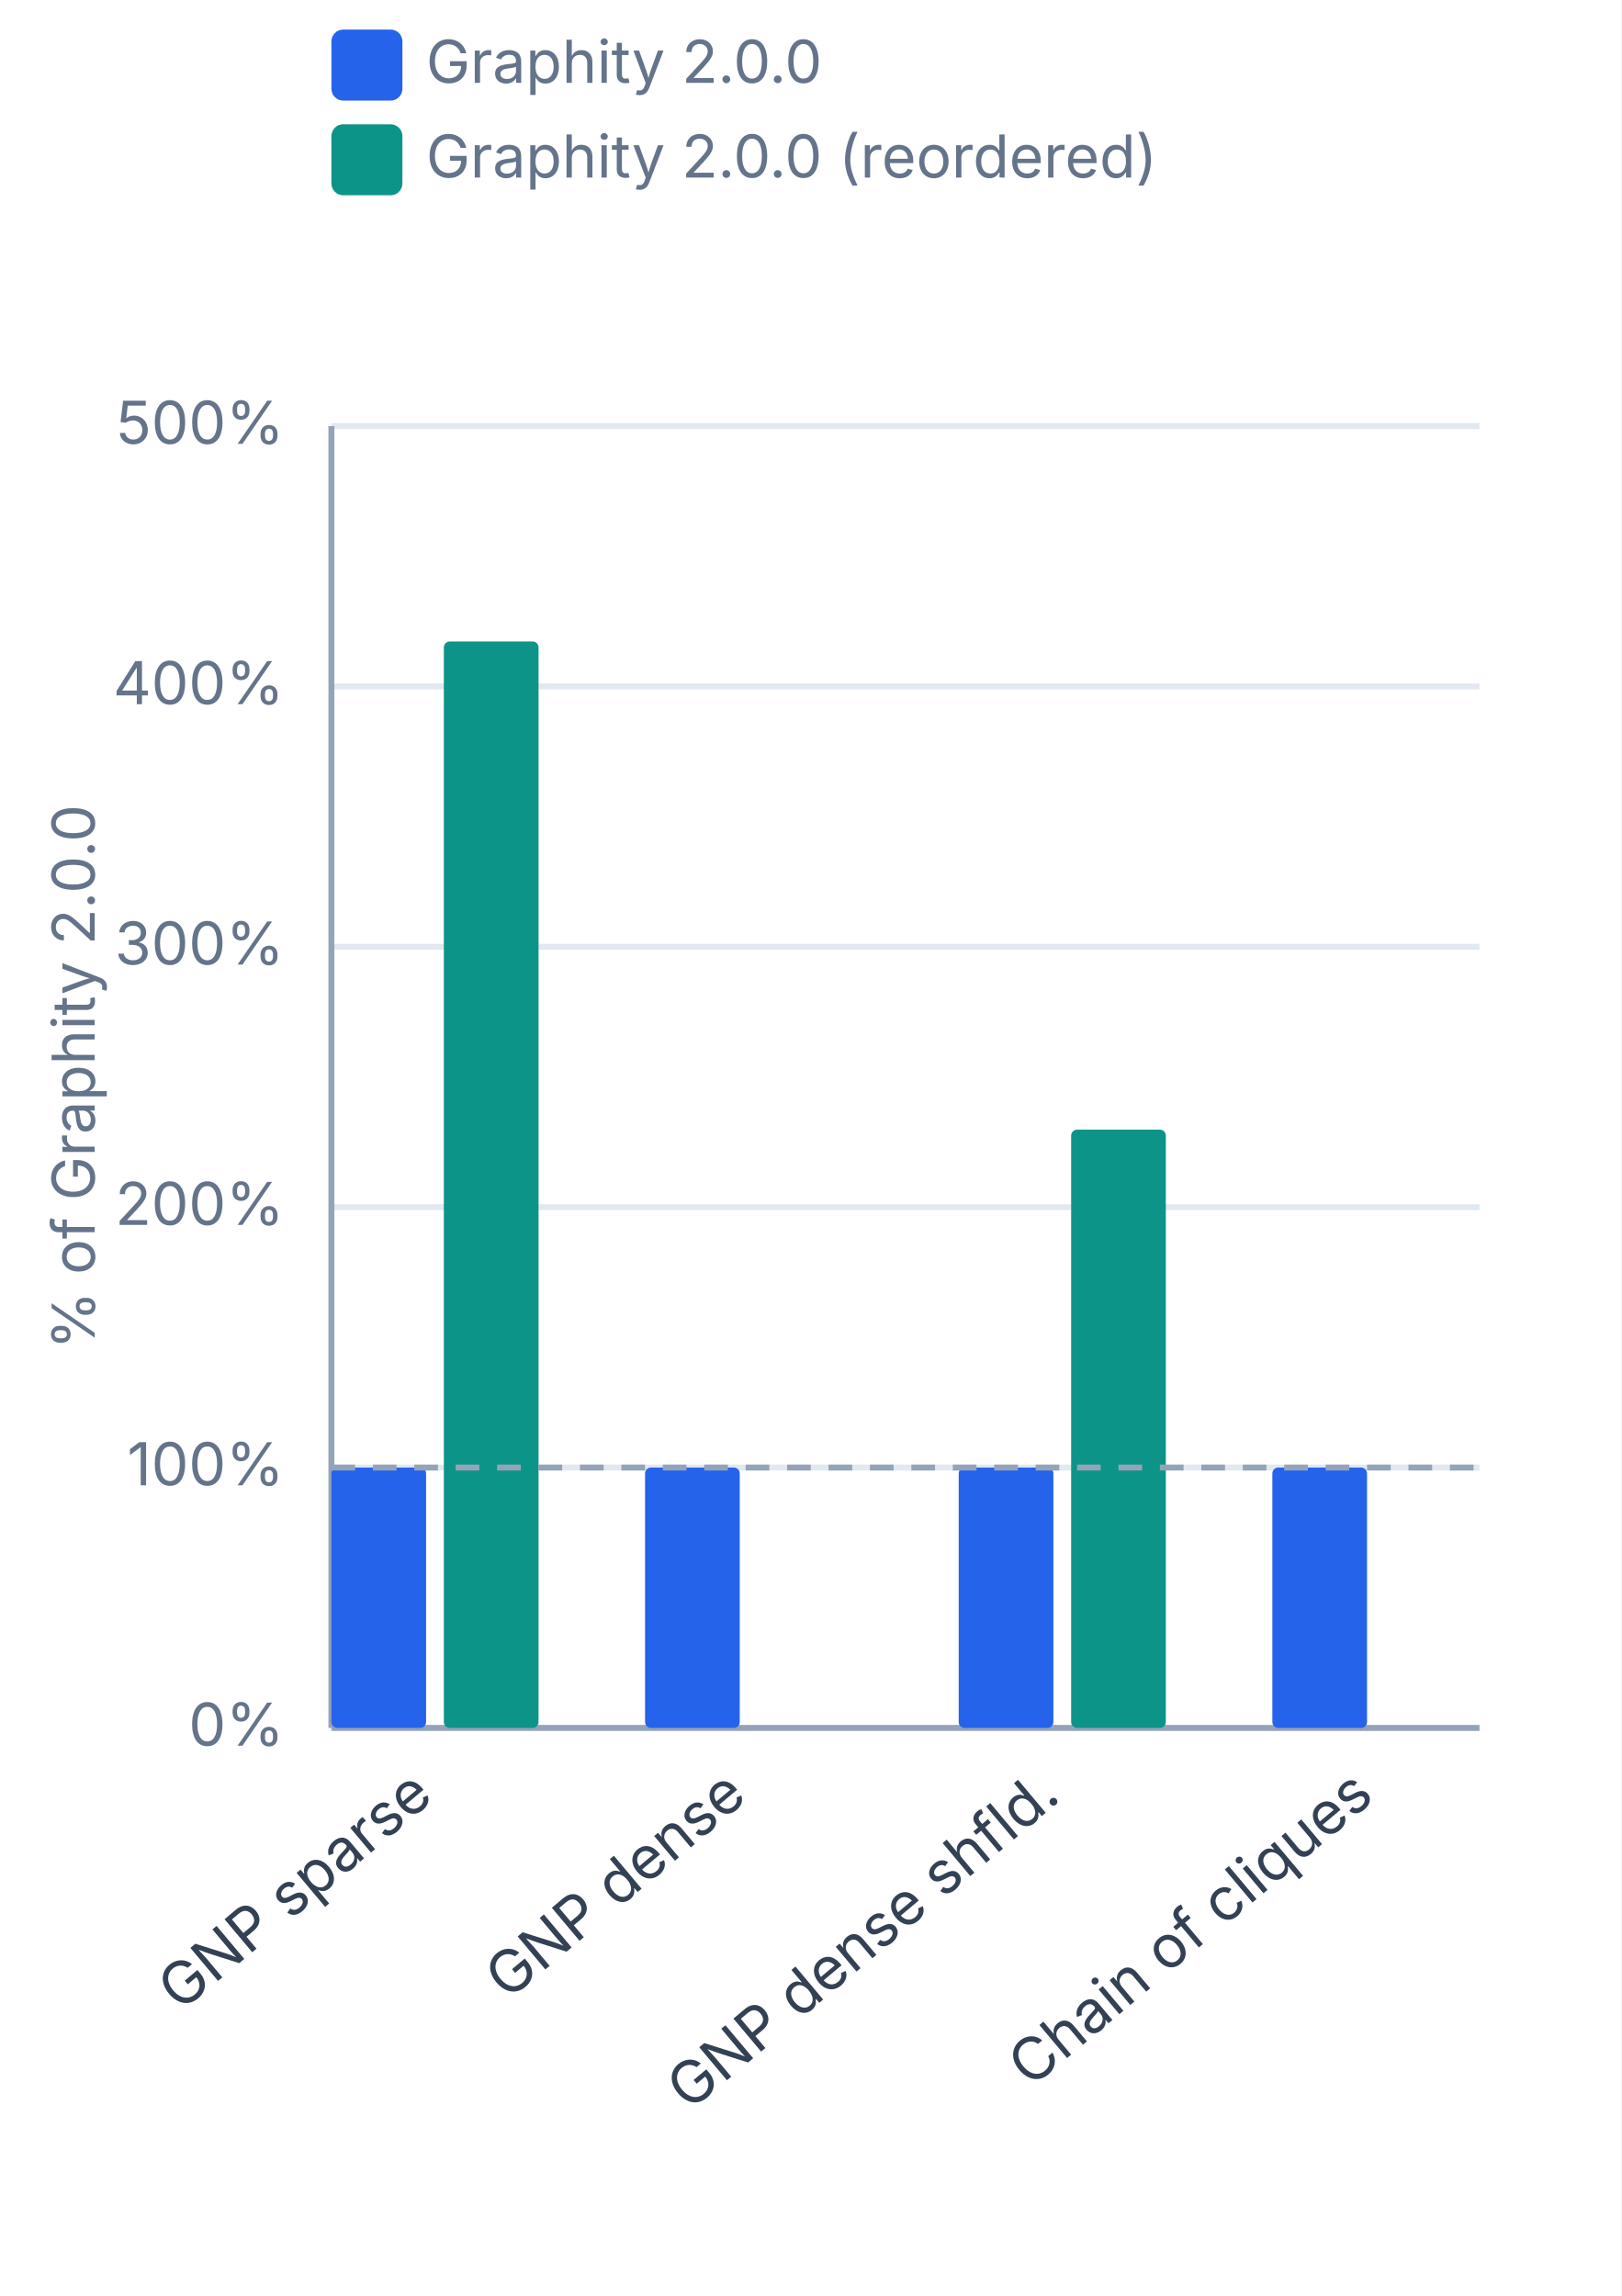
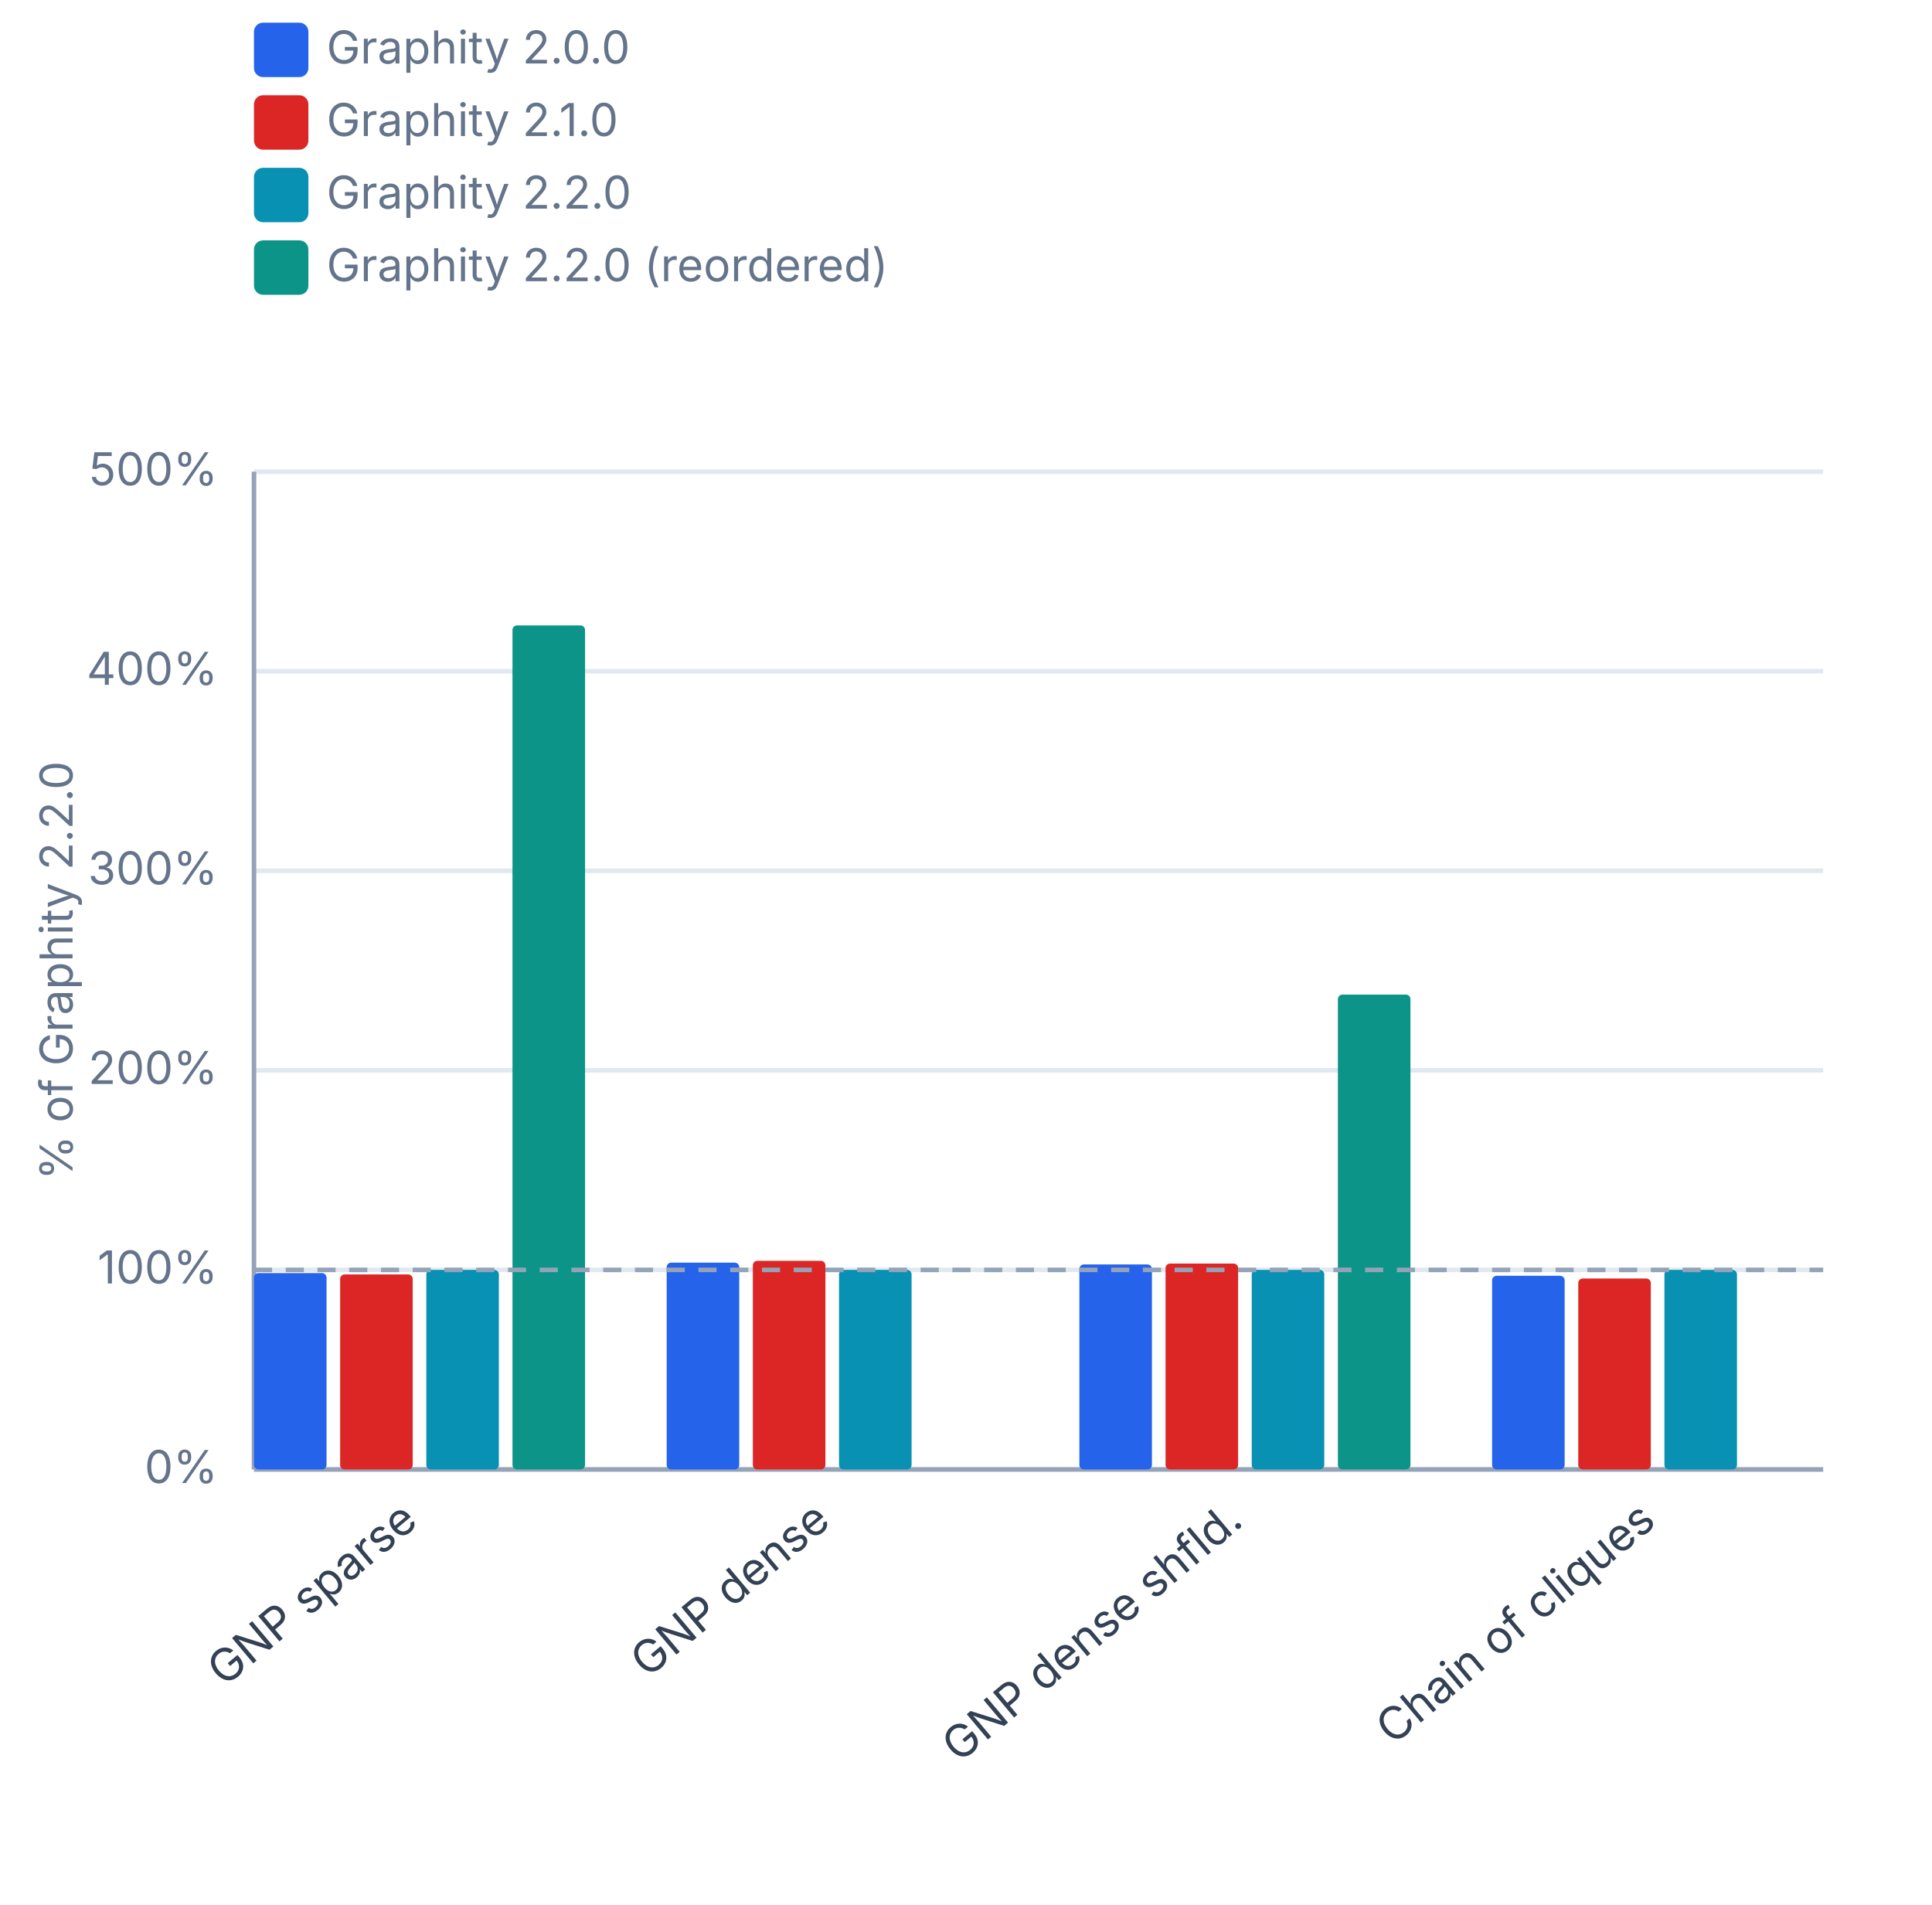
- <svg xmlns="http://www.w3.org/2000/svg" width="274" height="388" viewBox="0 0 274 388" role="img">
+ <svg xmlns="http://www.w3.org/2000/svg" width="426" height="420" viewBox="0 0 426 420" role="img">
  <style>text{font-family:ui-sans-serif,system-ui,-apple-system,Segoe UI,sans-serif;font-size:11px;fill:#334155}.axis{stroke:#94a3b8;stroke-width:1;fill:none}.grid{stroke:#e2e8f0;stroke-width:1}.ylabel{fill:#64748b;font-size:10px}.tick{fill:#64748b;font-size:10px}.xlabel{font-size:10px}</style>
-   <rect x="0" y="0" width="274" height="388" fill="#ffffff" />
+   <rect x="0" y="0" width="426" height="420" fill="#ffffff" />
  <rect x="56" y="5" width="12" height="12" rx="2" fill="#2563eb" />
  <text x="72" y="14" class="tick">Graphity 2.0.0</text>
-   <rect x="56" y="21" width="12" height="12" rx="2" fill="#0d9488" />
-   <text x="72" y="30" class="tick">Graphity 2.0.0 (reordered)</text>
-   <line class="grid" x1="56" y1="292.0" x2="250" y2="292.0" />
-   <text class="tick" x="48" y="295.0" text-anchor="end">0%</text>
-   <line class="grid" x1="56" y1="248.0" x2="250" y2="248.0" />
-   <text class="tick" x="48" y="251.0" text-anchor="end">100%</text>
-   <line class="grid" x1="56" y1="204.0" x2="250" y2="204.0" />
-   <text class="tick" x="48" y="207.0" text-anchor="end">200%</text>
-   <line class="grid" x1="56" y1="160.0" x2="250" y2="160.0" />
-   <text class="tick" x="48" y="163.0" text-anchor="end">300%</text>
-   <line class="grid" x1="56" y1="116.0" x2="250" y2="116.0" />
-   <text class="tick" x="48" y="119.0" text-anchor="end">400%</text>
-   <line class="grid" x1="56" y1="72.0" x2="250" y2="72.0" />
-   <text class="tick" x="48" y="75.0" text-anchor="end">500%</text>
-   <line class="axis" x1="56" y1="72" x2="56" y2="292" />
-   <line class="axis" x1="56" y1="292" x2="250" y2="292" />
-   <text class="ylabel" x="16" y="182.0" text-anchor="middle" transform="rotate(-90 16 182.0)">% of Graphity 2.0.0</text>
-   <text class="xlabel" x="73.5" y="304.0" text-anchor="end" transform="rotate(-40 73.5 304.0)">GNP sparse</text>
-   <rect x="56.0" y="248.0" width="16" height="44.0" fill="#2563eb" rx="1" />
-   <rect x="75.0" y="108.4" width="16" height="183.6" fill="#0d9488" rx="1" />
-   <text class="xlabel" x="126.5" y="304.0" text-anchor="end" transform="rotate(-40 126.5 304.0)">GNP dense</text>
-   <rect x="109.0" y="248.0" width="16" height="44.0" fill="#2563eb" rx="1" />
-   <text class="xlabel" x="179.5" y="304.0" text-anchor="end" transform="rotate(-40 179.5 304.0)">GNP dense shfld.</text>
-   <rect x="162.0" y="248.0" width="16" height="44.0" fill="#2563eb" rx="1" />
-   <rect x="181.0" y="190.9" width="16" height="101.1" fill="#0d9488" rx="1" />
-   <text class="xlabel" x="232.5" y="304.0" text-anchor="end" transform="rotate(-40 232.5 304.0)">Chain of cliques</text>
-   <rect x="215.0" y="248.0" width="16" height="44.0" fill="#2563eb" rx="1" />
-   <line x1="56" y1="248.0" x2="250" y2="248.0" stroke="#94a3b8" stroke-width="1" stroke-dasharray="4 3" />
+   <rect x="56" y="21" width="12" height="12" rx="2" fill="#dc2626" />
+   <text x="72" y="30" class="tick">Graphity 2.1.0</text>
+   <rect x="56" y="37" width="12" height="12" rx="2" fill="#0891b2" />
+   <text x="72" y="46" class="tick">Graphity 2.2.0</text>
+   <rect x="56" y="53" width="12" height="12" rx="2" fill="#0d9488" />
+   <text x="72" y="62" class="tick">Graphity 2.2.0 (reordered)</text>
+   <line class="grid" x1="56" y1="324.0" x2="402" y2="324.0" />
+   <text class="tick" x="48" y="327.0" text-anchor="end">0%</text>
+   <line class="grid" x1="56" y1="280.0" x2="402" y2="280.0" />
+   <text class="tick" x="48" y="283.0" text-anchor="end">100%</text>
+   <line class="grid" x1="56" y1="236.0" x2="402" y2="236.0" />
+   <text class="tick" x="48" y="239.0" text-anchor="end">200%</text>
+   <line class="grid" x1="56" y1="192.0" x2="402" y2="192.0" />
+   <text class="tick" x="48" y="195.0" text-anchor="end">300%</text>
+   <line class="grid" x1="56" y1="148.0" x2="402" y2="148.0" />
+   <text class="tick" x="48" y="151.0" text-anchor="end">400%</text>
+   <line class="grid" x1="56" y1="104.0" x2="402" y2="104.0" />
+   <text class="tick" x="48" y="107.0" text-anchor="end">500%</text>
+   <line class="axis" x1="56" y1="104" x2="56" y2="324" />
+   <line class="axis" x1="56" y1="324" x2="402" y2="324" />
+   <text class="ylabel" x="16" y="214.0" text-anchor="middle" transform="rotate(-90 16 214.0)">% of Graphity 2.2.0</text>
+   <text class="xlabel" x="92.5" y="336.0" text-anchor="end" transform="rotate(-40 92.5 336.0)">GNP sparse</text>
+   <rect x="56.0" y="280.7" width="16" height="43.3" fill="#2563eb" rx="1" />
+   <rect x="75.0" y="281.0" width="16" height="43.0" fill="#dc2626" rx="1" />
+   <rect x="94.0" y="280.0" width="16" height="44.0" fill="#0891b2" rx="1" />
+   <rect x="113.0" y="137.9" width="16" height="186.1" fill="#0d9488" rx="1" />
+   <text class="xlabel" x="183.5" y="336.0" text-anchor="end" transform="rotate(-40 183.5 336.0)">GNP dense</text>
+   <rect x="147.0" y="278.4" width="16" height="45.6" fill="#2563eb" rx="1" />
+   <rect x="166.0" y="278.0" width="16" height="46.0" fill="#dc2626" rx="1" />
+   <rect x="185.0" y="280.0" width="16" height="44.0" fill="#0891b2" rx="1" />
+   <text class="xlabel" x="274.5" y="336.0" text-anchor="end" transform="rotate(-40 274.5 336.0)">GNP dense shfld.</text>
+   <rect x="238.0" y="278.8" width="16" height="45.2" fill="#2563eb" rx="1" />
+   <rect x="257.0" y="278.6" width="16" height="45.4" fill="#dc2626" rx="1" />
+   <rect x="276.0" y="280.0" width="16" height="44.0" fill="#0891b2" rx="1" />
+   <rect x="295.0" y="219.3" width="16" height="104.7" fill="#0d9488" rx="1" />
+   <text class="xlabel" x="365.5" y="336.0" text-anchor="end" transform="rotate(-40 365.5 336.0)">Chain of cliques</text>
+   <rect x="329.0" y="281.3" width="16" height="42.7" fill="#2563eb" rx="1" />
+   <rect x="348.0" y="281.9" width="16" height="42.1" fill="#dc2626" rx="1" />
+   <rect x="367.0" y="280.0" width="16" height="44.0" fill="#0891b2" rx="1" />
+   <line x1="56" y1="280.0" x2="402" y2="280.0" stroke="#94a3b8" stroke-width="1" stroke-dasharray="4 3" />
</svg>
